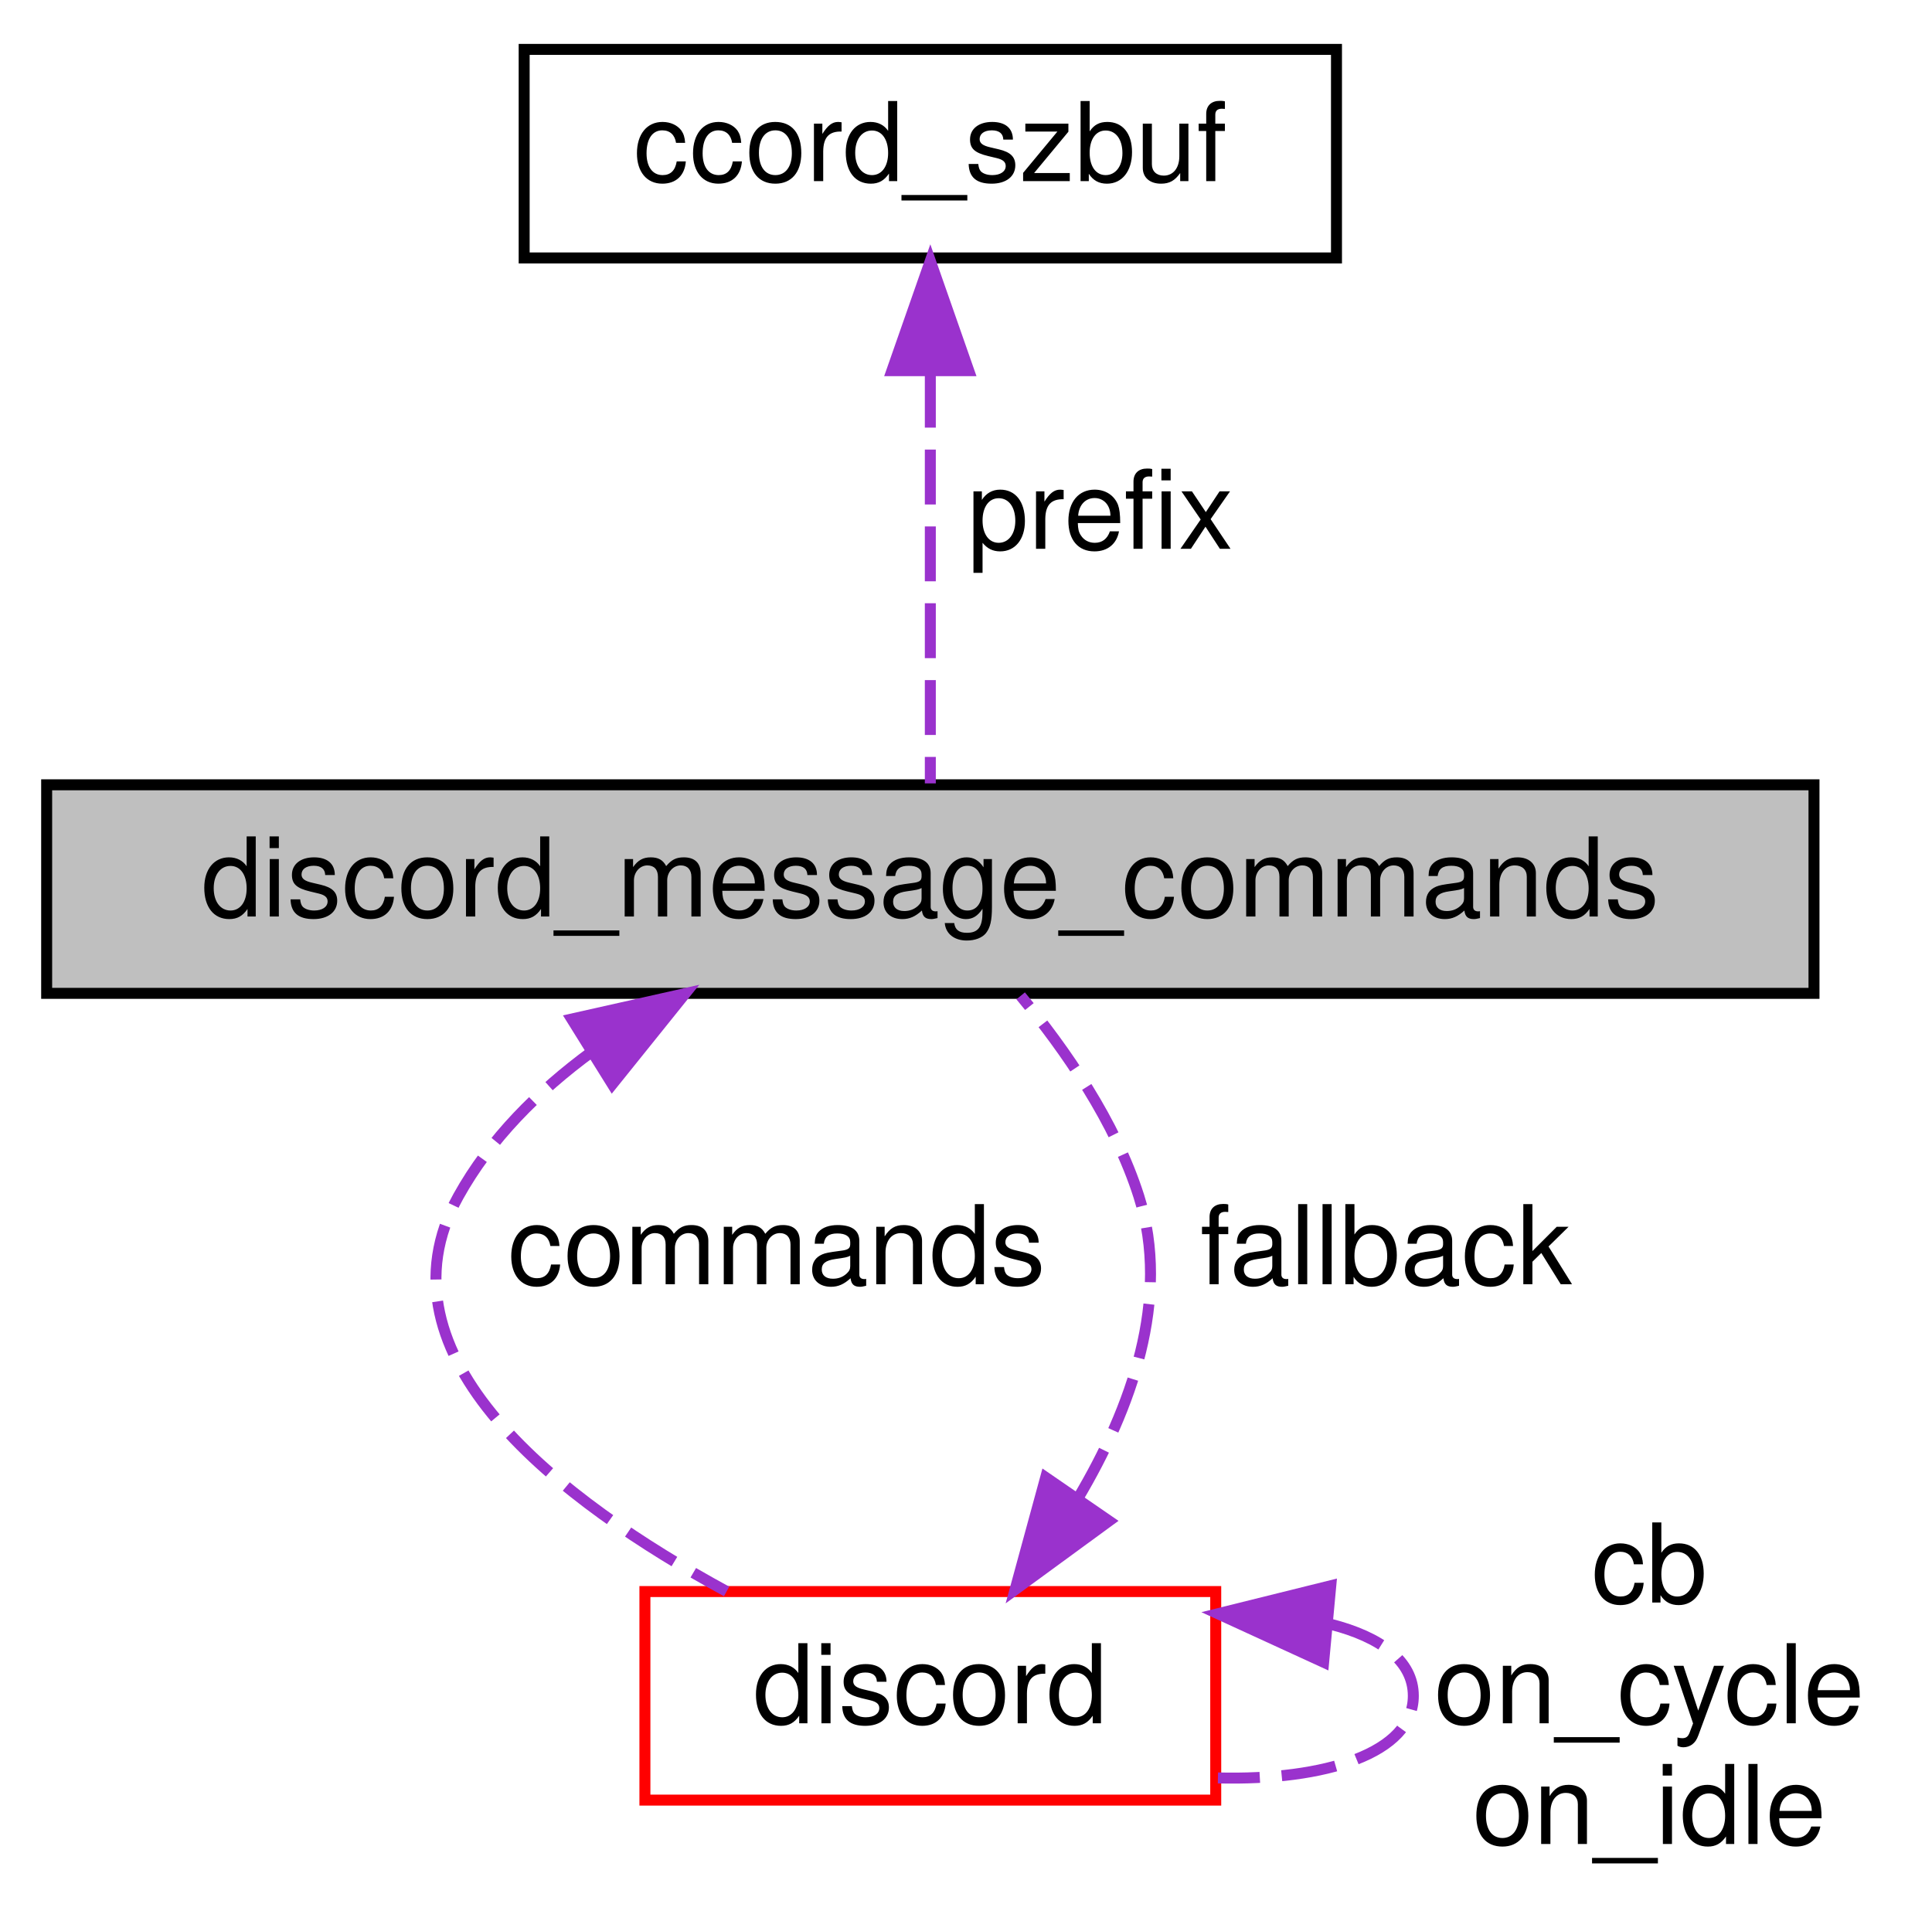
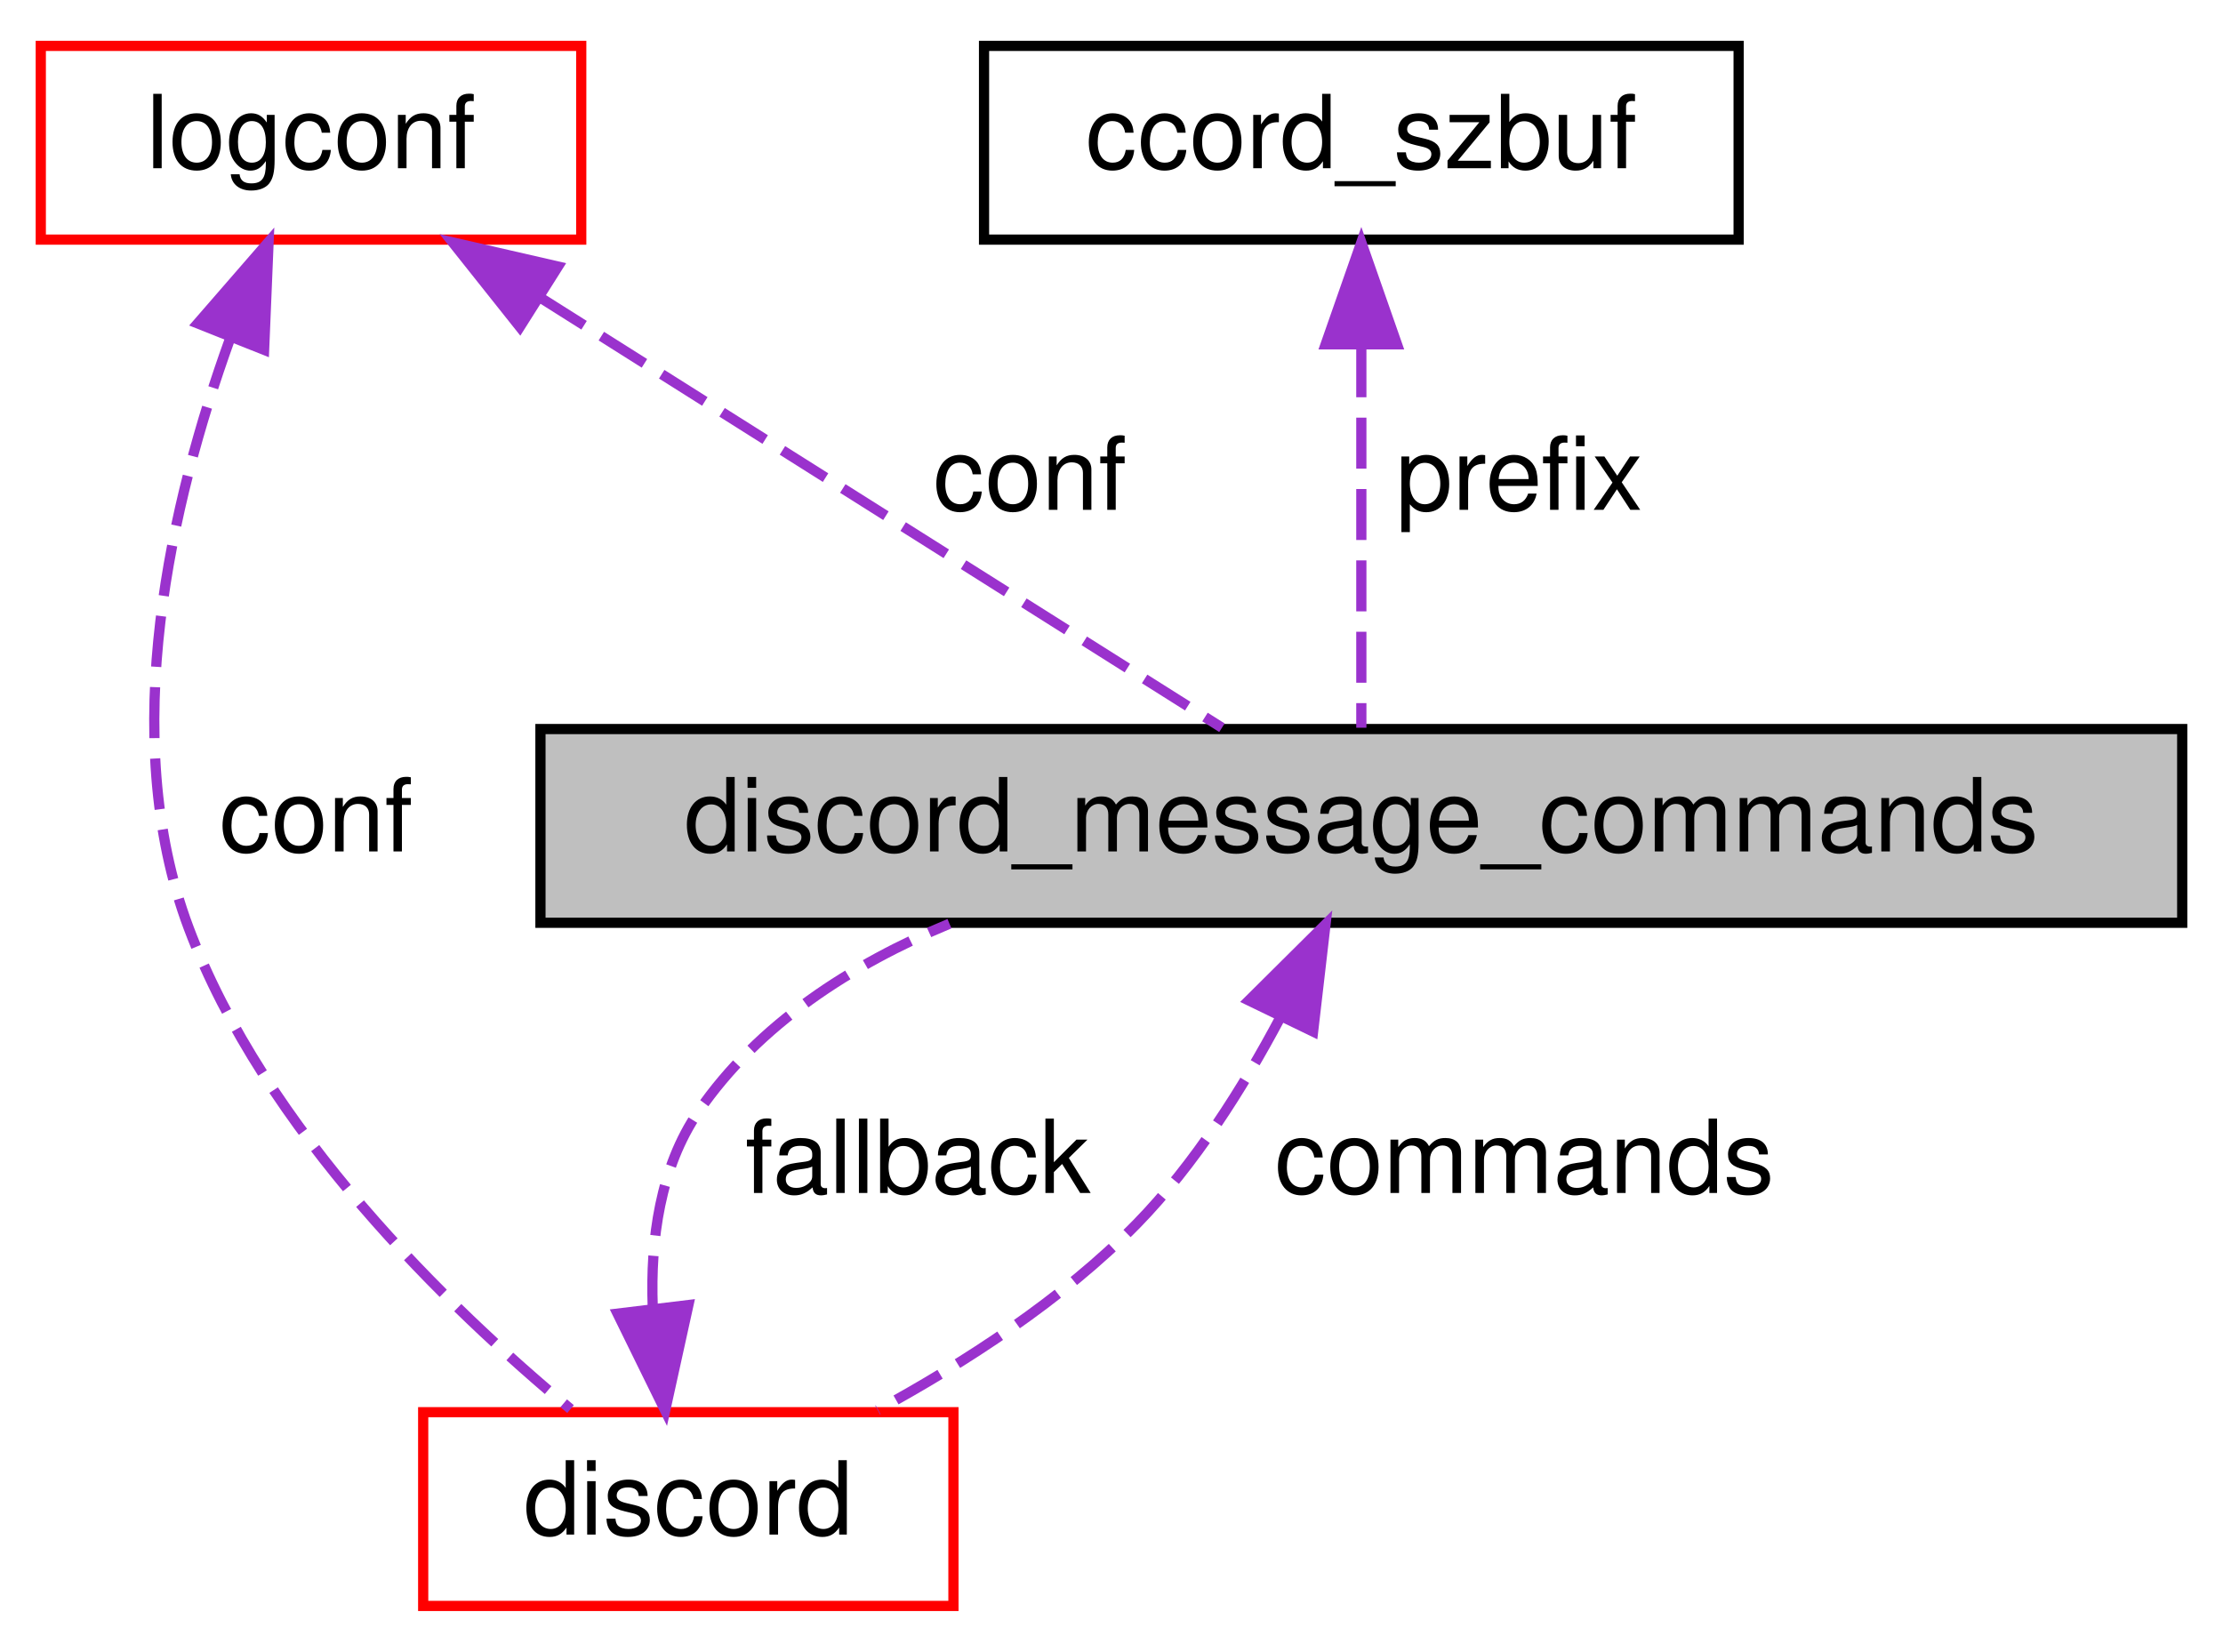
- <svg xmlns="http://www.w3.org/2000/svg" xmlns:xlink="http://www.w3.org/1999/xlink" width="176pt" height="175pt" viewBox="0.00 0.00 175.50 175.00">
-   <g id="graph0" class="graph" transform="scale(1 1) rotate(0) translate(4 171)">
+ <svg xmlns="http://www.w3.org/2000/svg" xmlns:xlink="http://www.w3.org/1999/xlink" width="218pt" height="162pt" viewBox="0.00 0.00 218.00 162.00">
+   <g id="graph0" class="graph" transform="scale(1 1) rotate(0) translate(4 158)">
    <g id="node1" class="node">
      <g id="a_node1">
        <a xlink:title="The handle for storing user's message commands.">
-           <polygon fill="#bfbfbf" stroke="black" points="0,-80.5 0,-99.5 161,-99.5 161,-80.5 0,-80.5" />
-           <text text-anchor="middle" x="80.5" y="-87.5" font-family="Helvetica,sans-Serif" font-size="10.00">discord_message_commands</text>
+           <polygon fill="#bfbfbf" stroke="black" points="49,-67.5 49,-86.5 210,-86.5 210,-67.5 49,-67.5" />
+           <text text-anchor="middle" x="129.5" y="-74.5" font-family="Helvetica,sans-Serif" font-size="10.00">discord_message_commands</text>
        </a>
      </g>
    </g>
-     <g id="node3" class="node">
-       <g id="a_node3">
+     <g id="node4" class="node">
+       <g id="a_node4">
        <a xlink:href="structdiscord.html" target="_top" xlink:title="The Discord client handler.">
-           <polygon fill="none" stroke="red" points="54.5,-7 54.5,-26 106.5,-26 106.5,-7 54.5,-7" />
-           <text text-anchor="middle" x="80.5" y="-14" font-family="Helvetica,sans-Serif" font-size="10.00">discord</text>
+           <polygon fill="none" stroke="red" points="37.5,-0.5 37.5,-19.5 89.5,-19.5 89.5,-0.5 37.5,-0.5" />
+           <text text-anchor="middle" x="63.5" y="-7.5" font-family="Helvetica,sans-Serif" font-size="10.00">discord</text>
        </a>
      </g>
    </g>
-     <g id="edge3" class="edge">
-       <path fill="none" stroke="#9a32cd" stroke-dasharray="5,2" d="M49.66,-75.18C44.78,-71.6 40.4,-67.24 37.5,-62 29.44,-47.43 46.91,-34.19 61.94,-26.01" />
-       <polygon fill="#9a32cd" stroke="#9a32cd" points="47.83,-78.16 58.17,-80.48 51.53,-72.22 47.83,-78.16" />
-       <text text-anchor="middle" x="66.5" y="-54" font-family="Helvetica,sans-Serif" font-size="10.00"> commands</text>
+     <g id="edge5" class="edge">
+       <path fill="none" stroke="#9a32cd" stroke-dasharray="5,2" d="M121.52,-58.14C117.9,-51.32 113.15,-43.79 107.5,-38 100.24,-30.56 90.53,-24.31 82.07,-19.71" />
+       <polygon fill="#9a32cd" stroke="#9a32cd" points="118.47,-59.88 125.99,-67.35 124.77,-56.83 118.47,-59.88" />
+       <text text-anchor="middle" x="145.5" y="-41" font-family="Helvetica,sans-Serif" font-size="10.00"> commands</text>
    </g>
    <g id="node2" class="node">
      <g id="a_node2">
-         <a xlink:href="structccord__szbuf.html" target="_top" xlink:title="Generic sized buffer.">
-           <polygon fill="none" stroke="black" points="43.5,-147.5 43.5,-166.5 117.5,-166.5 117.5,-147.5 43.5,-147.5" />
-           <text text-anchor="middle" x="80.5" y="-154.5" font-family="Helvetica,sans-Serif" font-size="10.00">ccord_szbuf</text>
+         <a xlink:href="structlogconf.html" target="_top" xlink:title="A stackful and modularized wrapper over the popular 'log.c' facilities.">
+           <polygon fill="none" stroke="red" points="0,-134.5 0,-153.5 53,-153.5 53,-134.5 0,-134.5" />
+           <text text-anchor="middle" x="26.5" y="-141.5" font-family="Helvetica,sans-Serif" font-size="10.00">logconf</text>
        </a>
      </g>
    </g>
    <g id="edge1" class="edge">
-       <path fill="none" stroke="#9a32cd" stroke-dasharray="5,2" d="M80.5,-137.04C80.5,-124.67 80.5,-109.12 80.5,-99.63" />
-       <polygon fill="#9a32cd" stroke="#9a32cd" points="77,-137.23 80.5,-147.23 84,-137.23 77,-137.23" />
-       <text text-anchor="middle" x="96" y="-121" font-family="Helvetica,sans-Serif" font-size="10.00"> prefix</text>
+       <path fill="none" stroke="#9a32cd" stroke-dasharray="5,2" d="M49.05,-128.77C69.44,-115.9 98.79,-97.38 115.83,-86.63" />
+       <polygon fill="#9a32cd" stroke="#9a32cd" points="46.98,-125.94 40.39,-134.23 50.72,-131.86 46.98,-125.94" />
+       <text text-anchor="middle" x="97" y="-108" font-family="Helvetica,sans-Serif" font-size="10.00"> conf</text>
+     </g>
+     <g id="edge4" class="edge">
+       <path fill="none" stroke="#9a32cd" stroke-dasharray="5,2" d="M18.53,-124.7C12.86,-108.97 7.4,-85.9 14.5,-67 21.95,-47.17 39.97,-29.76 51.95,-19.81" />
+       <polygon fill="#9a32cd" stroke="#9a32cd" points="15.39,-126.28 22.34,-134.28 21.9,-123.69 15.39,-126.28" />
+       <text text-anchor="middle" x="27" y="-74.5" font-family="Helvetica,sans-Serif" font-size="10.00"> conf</text>
+     </g>
+     <g id="node3" class="node">
+       <g id="a_node3">
+         <a xlink:href="structccord__szbuf.html" target="_top" xlink:title="Generic sized buffer.">
+           <polygon fill="none" stroke="black" points="92.5,-134.5 92.5,-153.5 166.5,-153.5 166.5,-134.5 92.5,-134.5" />
+           <text text-anchor="middle" x="129.5" y="-141.5" font-family="Helvetica,sans-Serif" font-size="10.00">ccord_szbuf</text>
+         </a>
+       </g>
    </g>
    <g id="edge2" class="edge">
-       <path fill="none" stroke="#9a32cd" stroke-dasharray="5,2" d="M93.94,-34.48C98.8,-42.66 102.45,-52.69 99.5,-62 97.35,-68.78 92.83,-75.32 88.73,-80.27" />
-       <polygon fill="#9a32cd" stroke="#9a32cd" points="96.78,-32.43 88.22,-26.17 91.01,-36.4 96.78,-32.43" />
-       <text text-anchor="middle" x="122" y="-54" font-family="Helvetica,sans-Serif" font-size="10.00"> fallback</text>
+       <path fill="none" stroke="#9a32cd" stroke-dasharray="5,2" d="M129.5,-124.04C129.5,-111.67 129.5,-96.12 129.5,-86.63" />
+       <polygon fill="#9a32cd" stroke="#9a32cd" points="126,-124.23 129.5,-134.23 133,-124.23 126,-124.23" />
+       <text text-anchor="middle" x="145" y="-108" font-family="Helvetica,sans-Serif" font-size="10.00"> prefix</text>
    </g>
-     <g id="edge4" class="edge">
-       <path fill="none" stroke="#9a32cd" stroke-dasharray="5,2" d="M116.97,-23.02C121.52,-21.86 124.5,-19.69 124.5,-16.5 124.5,-11.27 116.46,-8.77 106.7,-9.02" />
-       <polygon fill="#9a32cd" stroke="#9a32cd" points="116.33,-19.56 106.7,-23.98 116.98,-26.53 116.33,-19.56" />
-       <text text-anchor="middle" x="146" y="-25" font-family="Helvetica,sans-Serif" font-size="10.00"> cb</text>
-       <text text-anchor="middle" x="146" y="-14" font-family="Helvetica,sans-Serif" font-size="10.00">on_cycle</text>
-       <text text-anchor="middle" x="146" y="-3" font-family="Helvetica,sans-Serif" font-size="10.00">on_idle</text>
+     <g id="edge3" class="edge">
+       <path fill="none" stroke="#9a32cd" stroke-dasharray="5,2" d="M60.01,-29.84C59.77,-36.4 60.72,-43.49 64.5,-49 70.38,-57.56 79.52,-63.42 89.11,-67.41" />
+       <polygon fill="#9a32cd" stroke="#9a32cd" points="63.51,-30.01 61.23,-19.66 56.56,-29.17 63.51,-30.01" />
+       <text text-anchor="middle" x="86" y="-41" font-family="Helvetica,sans-Serif" font-size="10.00"> fallback</text>
    </g>
  </g>
</svg>
